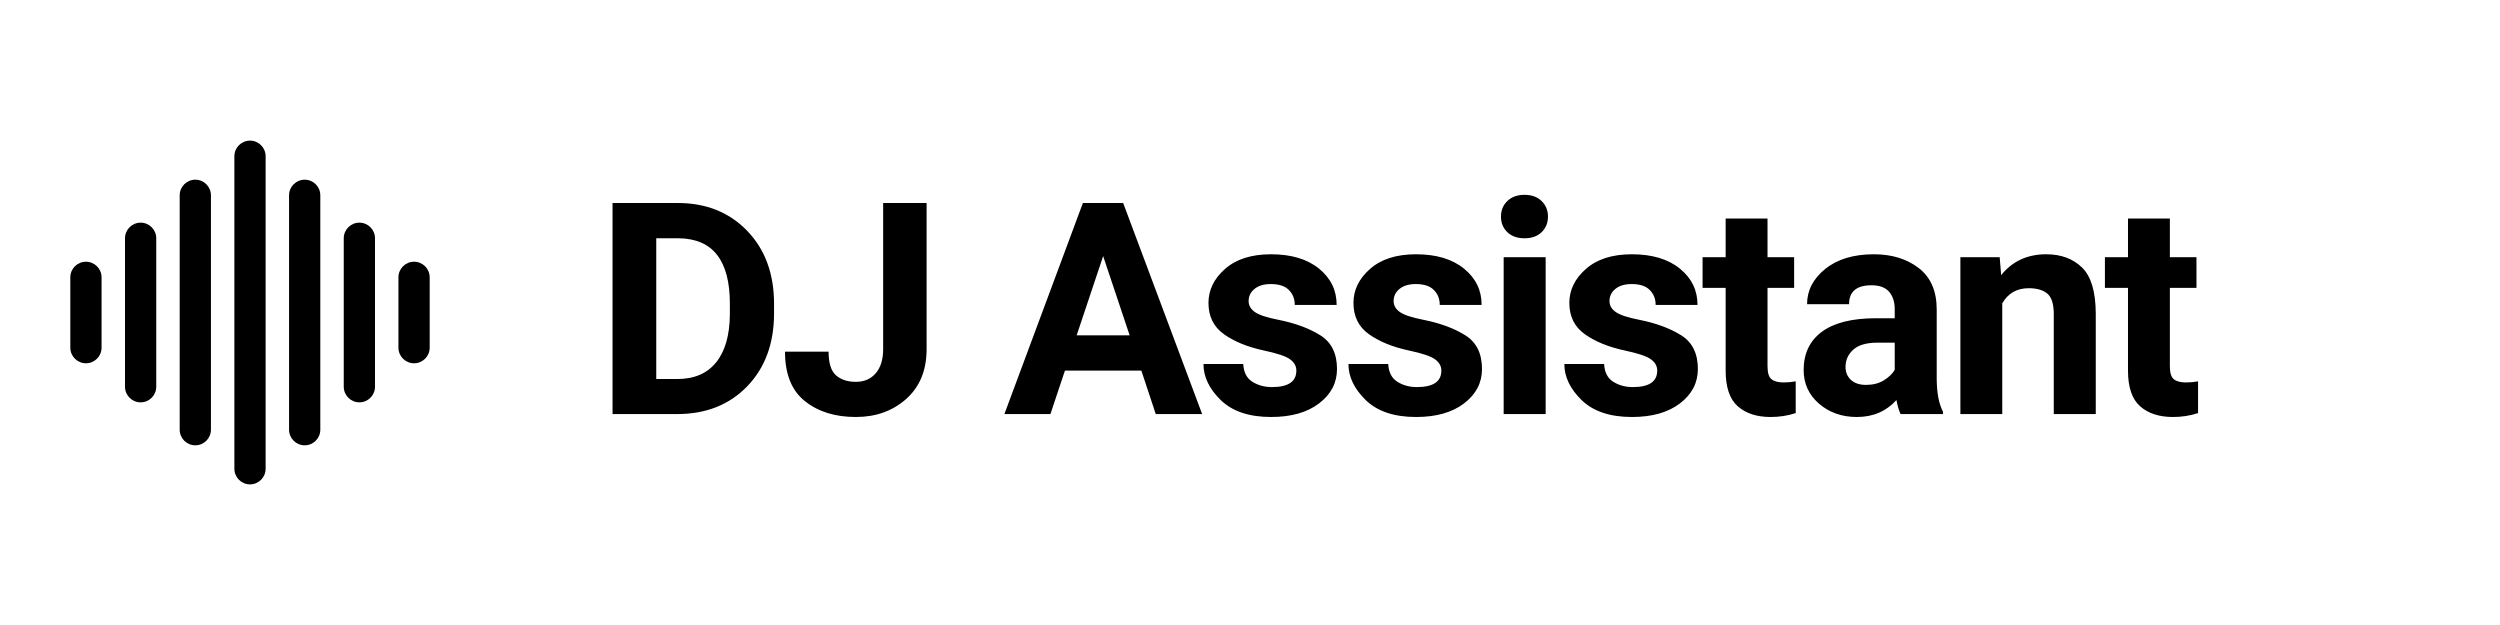
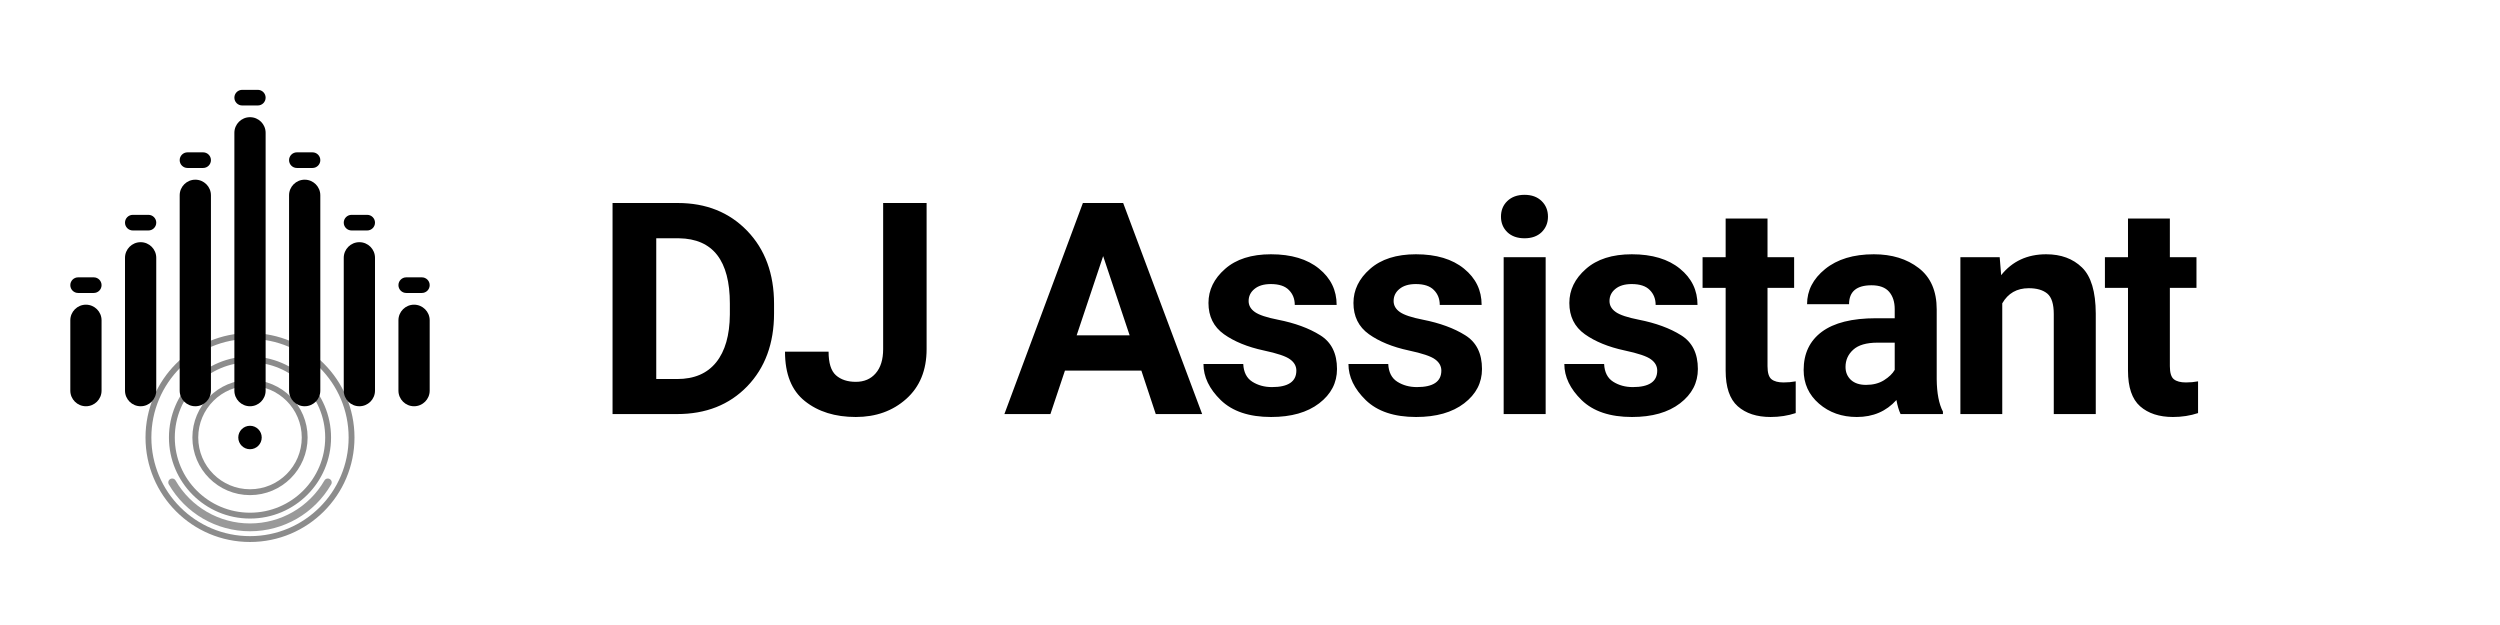
<svg xmlns="http://www.w3.org/2000/svg" width="320" height="80" viewBox="0 0 320 80" role="img" aria-label="DJ Assistant" fill="none">
-   <g transform="translate(0 8) scale(0.5)" fill="currentColor">
-     <rect x="18" y="51" width="8" height="26" rx="4" />
-     <rect x="32" y="41" width="8" height="46" rx="4" />
-     <rect x="46" y="30" width="8" height="68" rx="4" />
-     <rect x="60" y="20" width="8" height="88" rx="4" />
-     <rect x="74" y="30" width="8" height="68" rx="4" />
-     <rect x="88" y="41" width="8" height="46" rx="4" />
-     <rect x="102" y="51" width="8" height="26" rx="4" />
+   <g transform="translate(0 8) scale(0.5)">
+     <g fill="none" stroke="currentColor" stroke-opacity="0.45" stroke-width="1.5">
+       <circle cx="64" cy="96" r="26" />
+       <circle cx="64" cy="96" r="20" />
+       <circle cx="64" cy="96" r="14" />
+     </g>
+     <path d="M44.08 107.5A23 23 0 0 0 83.92 107.5" stroke="currentColor" stroke-opacity="0.4" stroke-width="2" stroke-linecap="round" />
+     <circle cx="64" cy="96" r="3" fill="currentColor" />
+     <g fill="currentColor">
+       <rect x="18" y="62" width="8" height="26" rx="4" />
+       <rect x="32" y="46" width="8" height="42" rx="4" />
+       <rect x="46" y="30" width="8" height="58" rx="4" />
+       <rect x="60" y="14" width="8" height="74" rx="4" />
+       <rect x="74" y="30" width="8" height="58" rx="4" />
+       <rect x="88" y="46" width="8" height="42" rx="4" />
+       <rect x="102" y="62" width="8" height="26" rx="4" />
+       <rect x="18" y="55" width="8" height="4" rx="2" />
+       <rect x="32" y="39" width="8" height="4" rx="2" />
+       <rect x="46" y="23" width="8" height="4" rx="2" />
+       <rect x="60" y="7" width="8" height="4" rx="2" />
+       <rect x="74" y="23" width="8" height="4" rx="2" />
+       <rect x="88" y="39" width="8" height="4" rx="2" />
+       <rect x="102" y="55" width="8" height="4" rx="2" />
+     </g>
  </g>
  <text x="76" y="53" font-family="ui-sans-serif, -apple-system, 'Segoe UI', Roboto, Helvetica, Arial, sans-serif" font-size="38" font-weight="700" letter-spacing="-1" textLength="236" lengthAdjust="spacing" fill="currentColor">DJ Assistant</text>
</svg>
